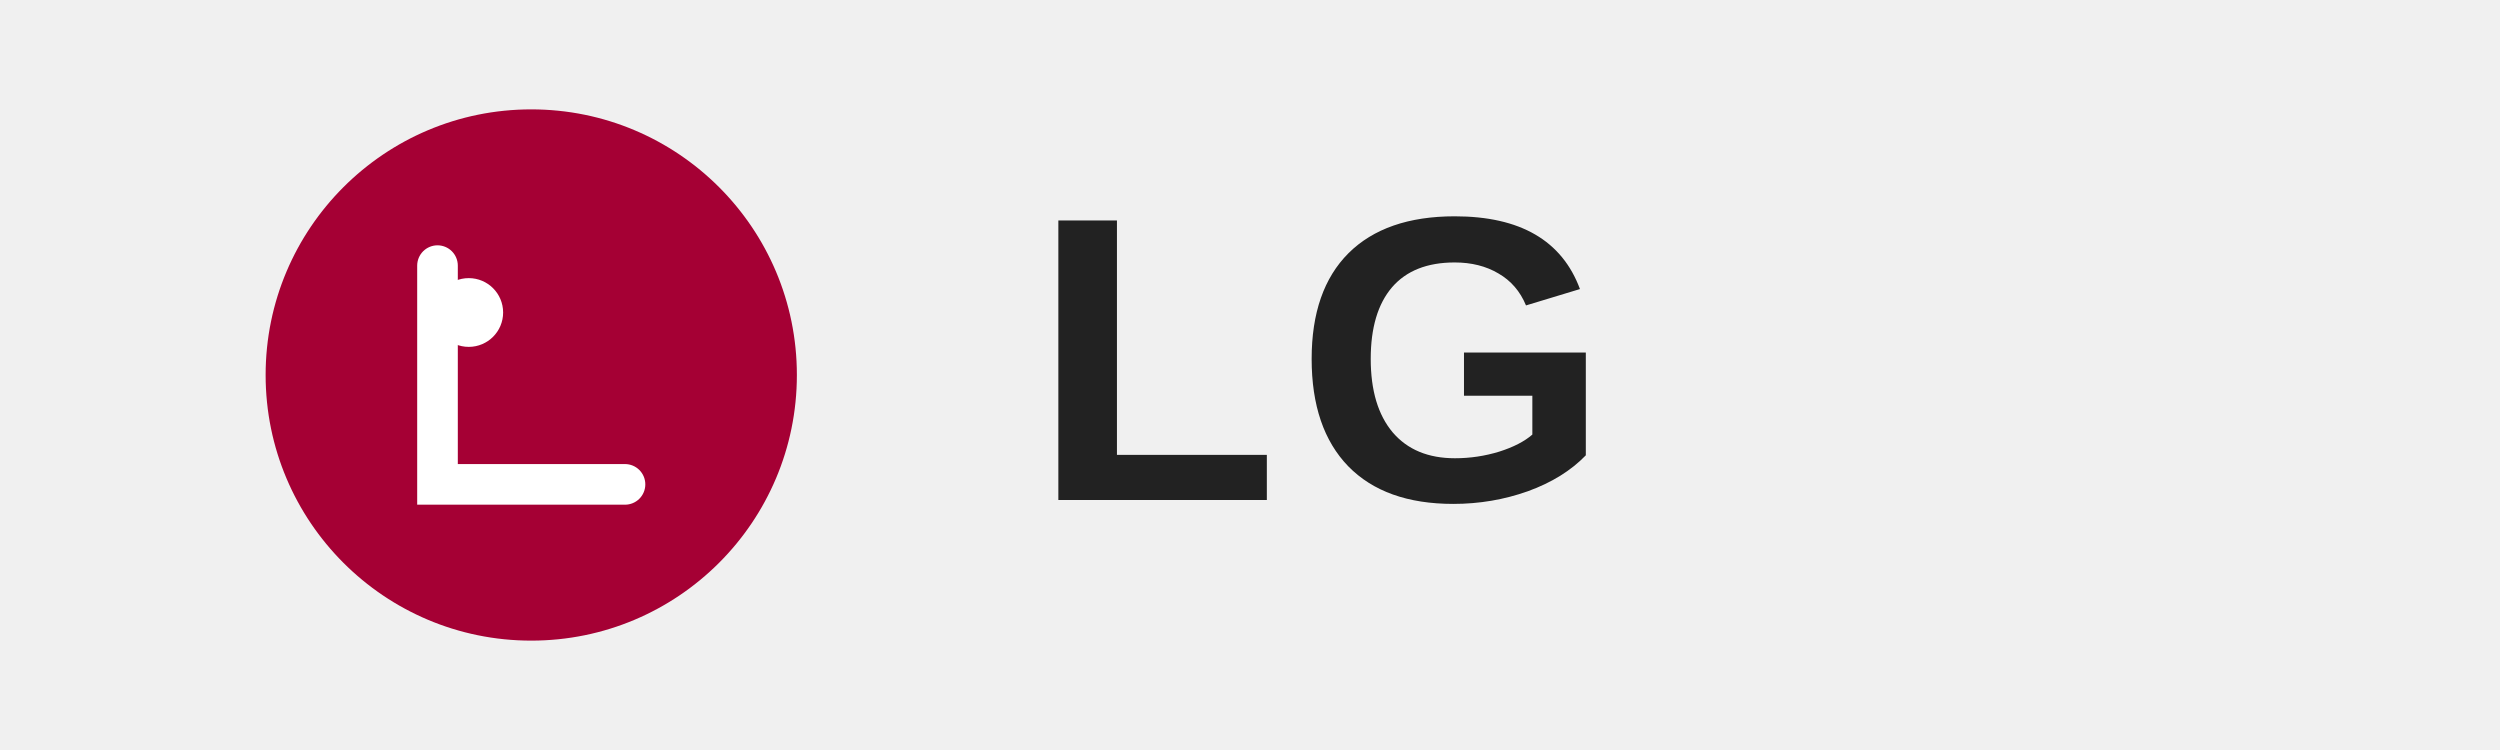
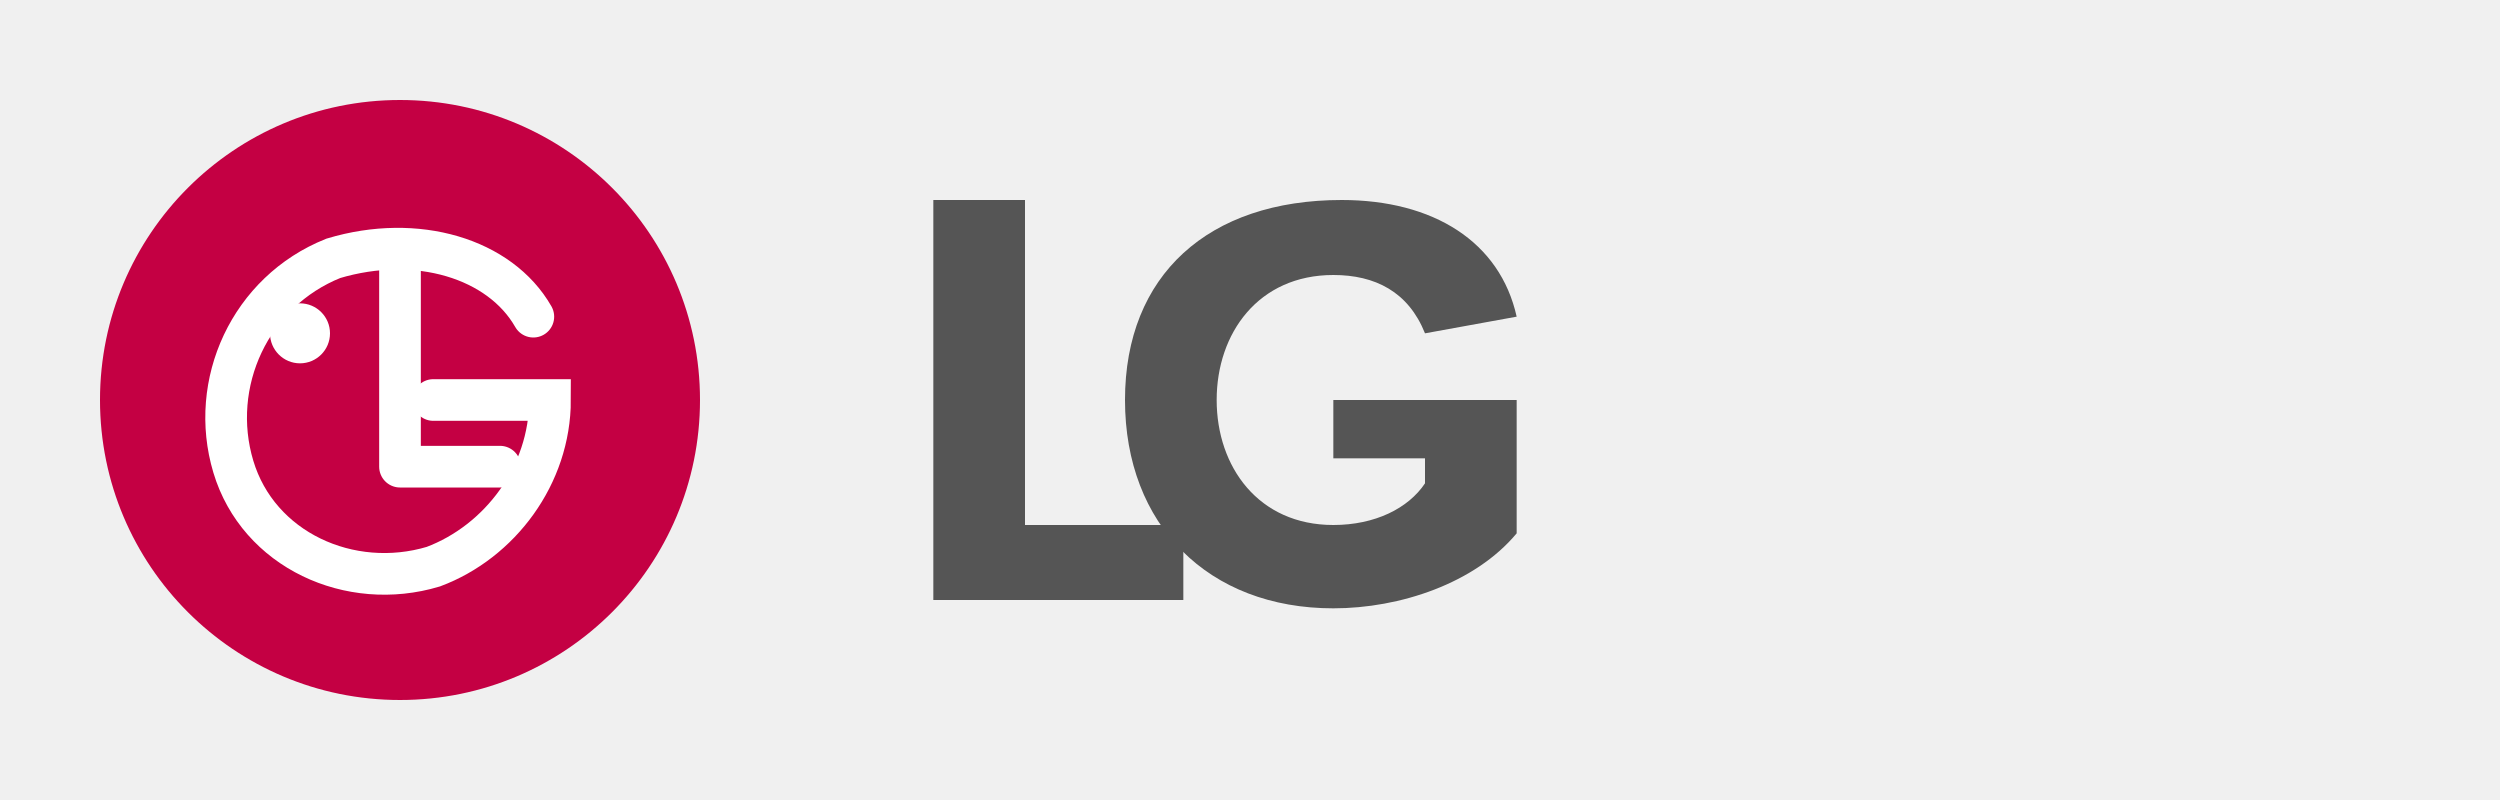
- <svg xmlns="http://www.w3.org/2000/svg" viewBox="0 0 160 48">
-   <g transform="translate(16, 6)">
-     <circle cx="18" cy="18" r="17" fill="#A50034" />
-     <path d="M12 11 v14 h12" fill="none" stroke="#FFFFFF" stroke-width="2.6" stroke-linecap="round" />
-     <circle cx="14" cy="14" r="2.2" fill="#FFFFFF" />
+ <svg xmlns="http://www.w3.org/2000/svg" viewBox="0 0 150 48" fill="none">
+   <g transform="translate(6, 6)">
+     <circle cx="18" cy="18" r="18" fill="#C40043" />
+     <path d="M18 10 L18 22 L24 22" stroke="#FFFFFF" stroke-width="2.5" stroke-linecap="round" stroke-linejoin="round" />
+     <path d="M26 13 C24 9.5, 19 8, 14 9.5 C9 11.5, 6.5 17, 8 22 C9.5 27, 15 29.5, 20 28 C24 26.5, 27 22.5, 27 18 L20 18" stroke="#FFFFFF" stroke-width="2.5" stroke-linecap="round" fill="none" />
+     <circle cx="12" cy="14" r="1.8" fill="#FFFFFF" />
  </g>
-   <text x="66" y="32" font-family="'Outfit', 'Helvetica Neue', Arial, sans-serif" font-weight="900" font-size="26" letter-spacing="1" fill="#222222">LG</text>
+   <g fill="#555555" transform="translate(56, 12)">
+     <path d="M0 24 L0 0 L5.5 0 L5.5 19.5 L15 19.5 L15 24 Z" />
+     <path d="M35 12 L35 20 C32.5 23 28 24.5 24 24.5 C16.5 24.5 11.5 19.5 11.5 12 C11.5 4.5 16.5 0 24.5 0 C30 0 34 2.5 35 7 L29.5 8 C28.5 5.5 26.5 4.5 24 4.5 C19.5 4.5 17 8 17 12 C17 16 19.5 19.5 24 19.5 C26.5 19.5 28.5 18.5 29.5 17 L29.5 15.5 L24 15.5 L24 12 Z" />
+   </g>
</svg>
